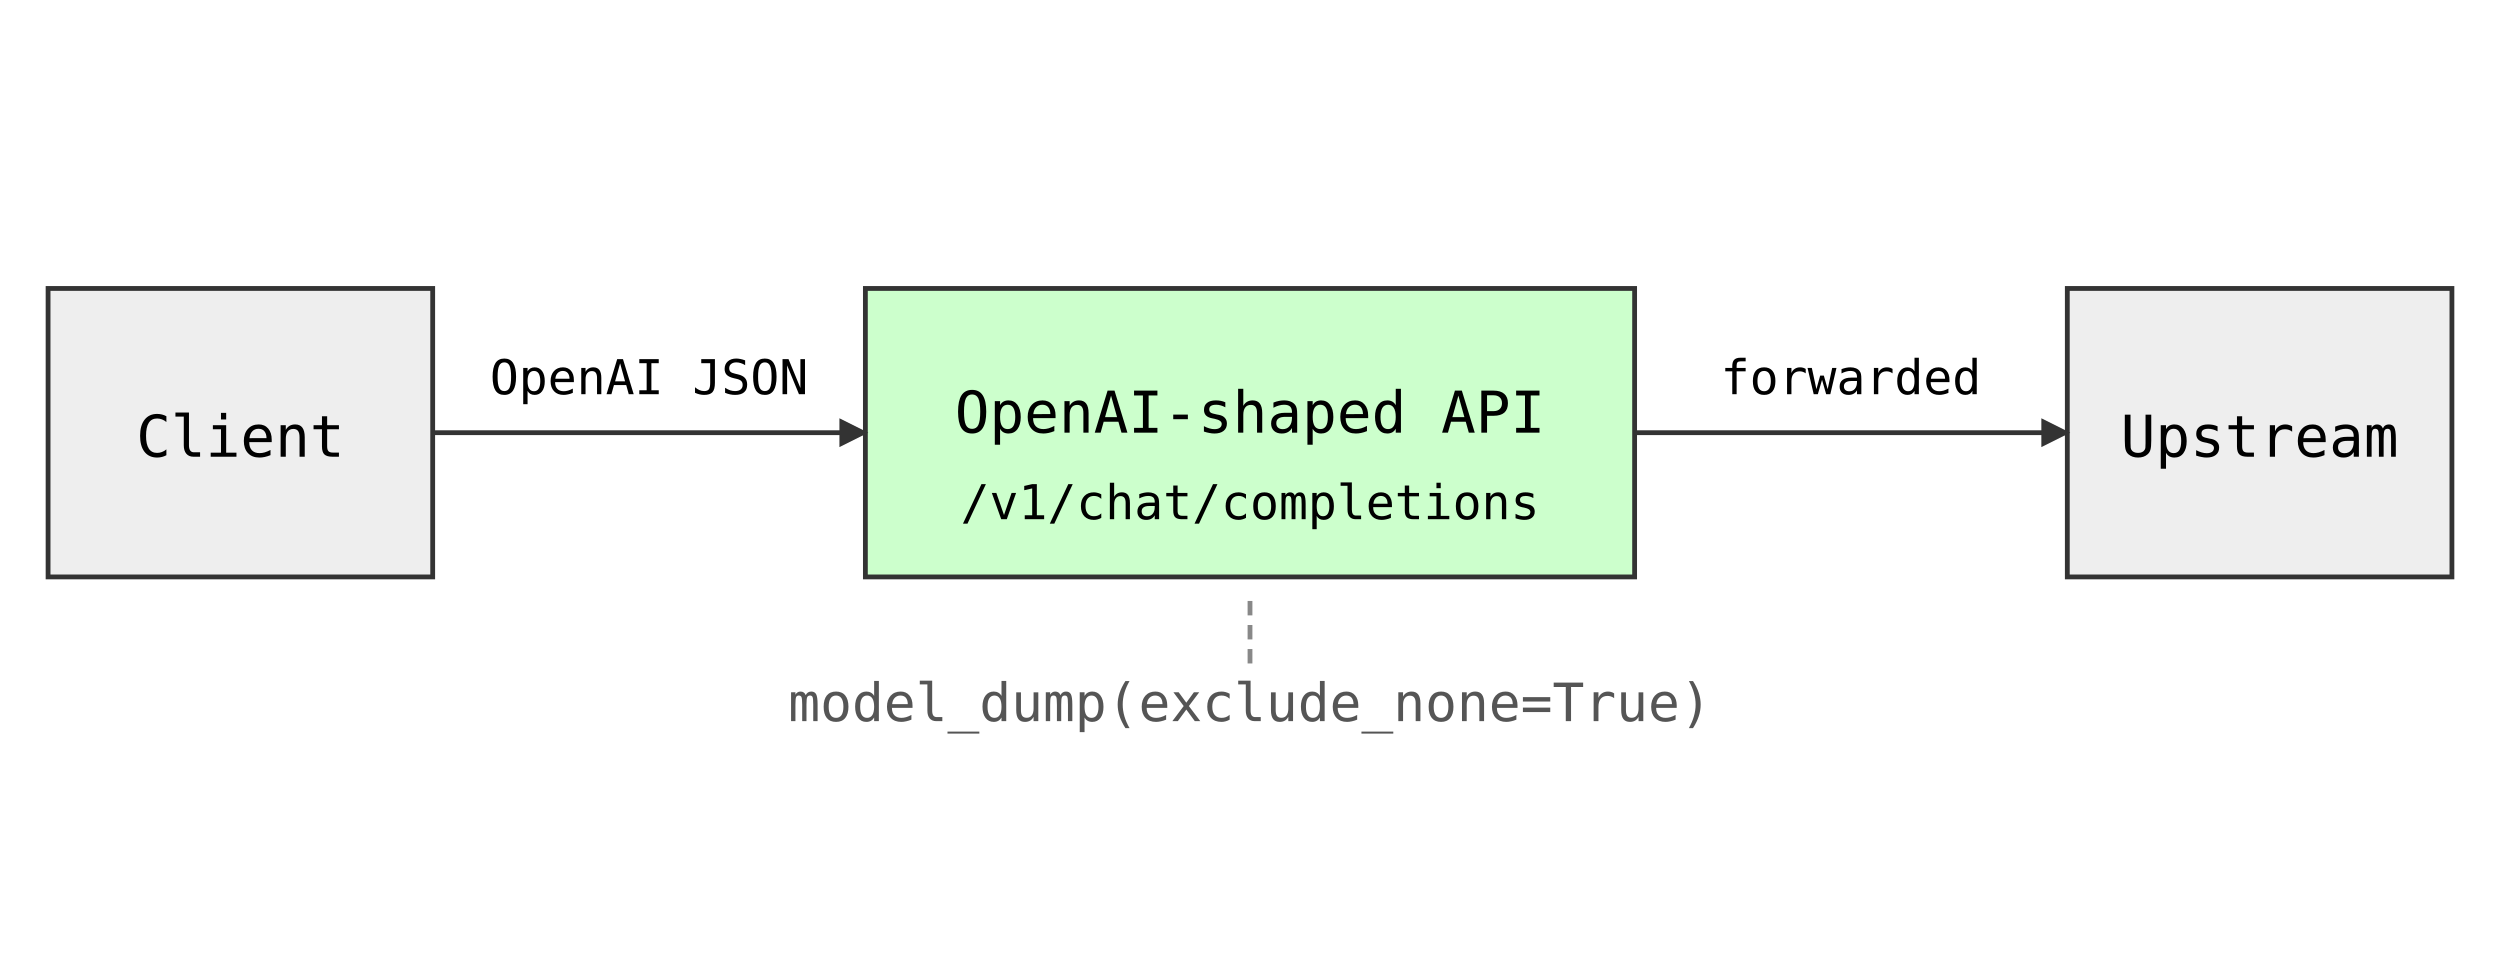
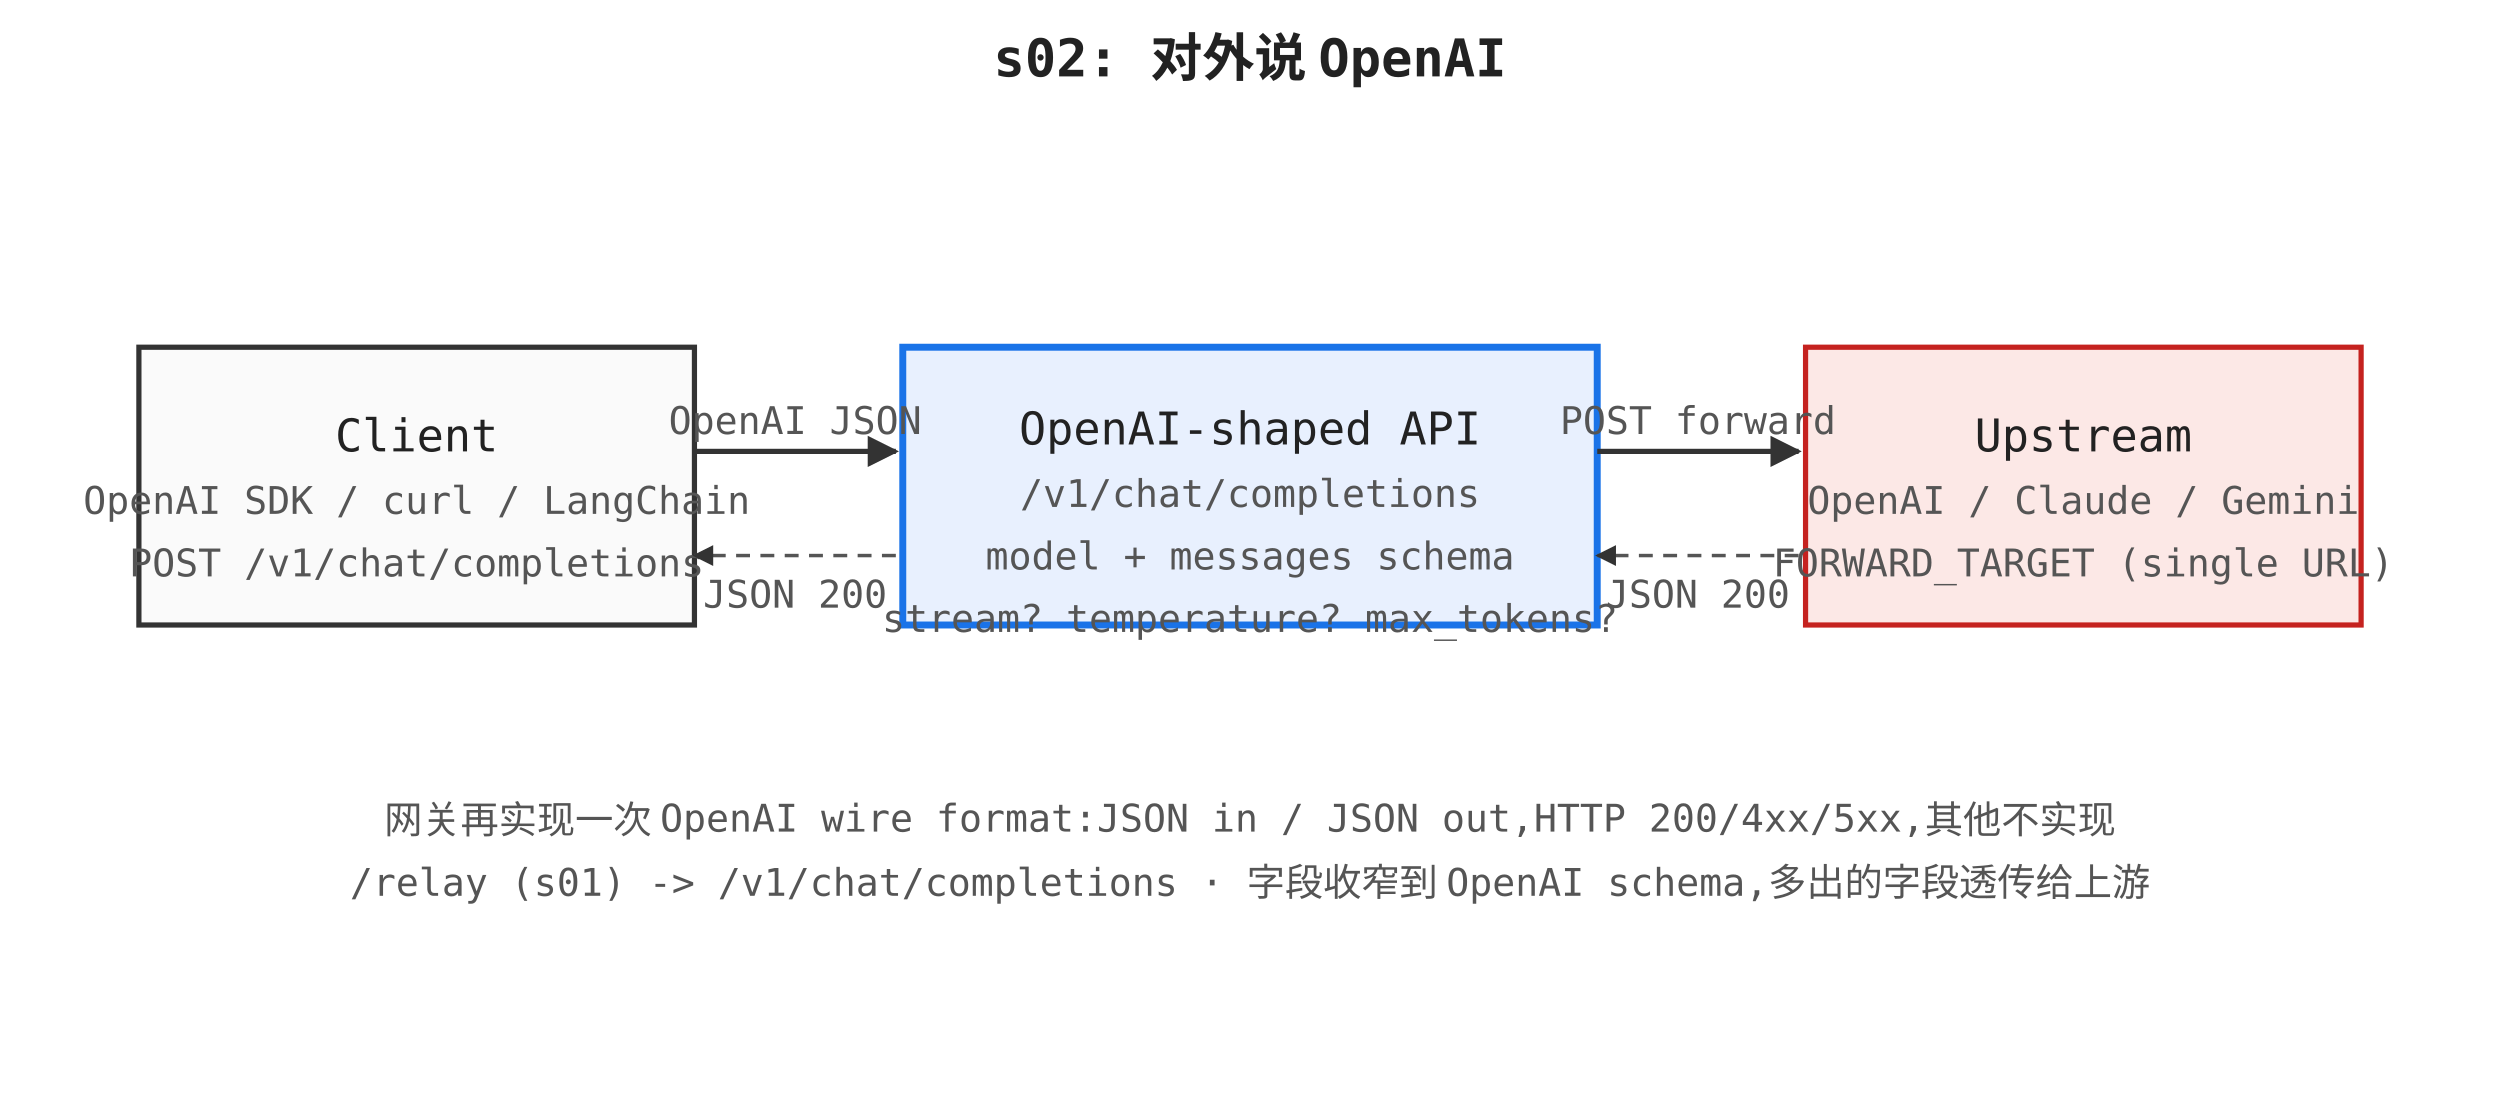
- <svg xmlns="http://www.w3.org/2000/svg" viewBox="0 0 520 200" font-family="monospace">
+ <svg xmlns="http://www.w3.org/2000/svg" viewBox="0 0 720 320" font-family="monospace">
+   <style>
+     .client   { fill: #fafafa; stroke: #333;    stroke-width: 1.5; }
+     .gateway  { fill: #e8f0fe; stroke: #1a73e8; stroke-width: 2;   }
+     .upstream { fill: #fce8e6; stroke: #c5221f; stroke-width: 1.5; }
+     .title    { font-size: 15px; font-weight: bold; fill: #222; }
+     .label    { font-size: 13px; fill: #222; }
+     .small    { font-size: 11px; fill: #555; }
+     .arrow    { stroke: #333; stroke-width: 1.5; fill: none; marker-end: url(#arrow); }
+     .arrowR   { stroke: #555; stroke-width: 1;   fill: none; marker-end: url(#arrow); stroke-dasharray: 4 3; }
+   </style>
  <defs>
-     <marker id="a" viewBox="0 0 10 10" refX="9" refY="5" markerWidth="6" markerHeight="6" orient="auto">
+     <marker id="arrow" viewBox="0 0 10 10" refX="9" refY="5" markerWidth="6" markerHeight="6" orient="auto">
      <path d="M0,0 L10,5 L0,10 z" fill="#333" />
    </marker>
  </defs>
-   <rect x="10" y="60" width="80" height="60" fill="#eee" stroke="#333" />
-   <text x="50" y="95" text-anchor="middle">Client</text>
-   <rect x="180" y="60" width="160" height="60" fill="#cfc" stroke="#333" />
-   <text x="260" y="90" text-anchor="middle">OpenAI-shaped API</text>
-   <text x="260" y="108" text-anchor="middle" font-size="10">/v1/chat/completions</text>
-   <rect x="430" y="60" width="80" height="60" fill="#eee" stroke="#333" />
-   <text x="470" y="95" text-anchor="middle">Upstream</text>
-   <line x1="90" y1="90" x2="180" y2="90" stroke="#333" marker-end="url(#a)" />
-   <text x="135" y="82" text-anchor="middle" font-size="10">OpenAI JSON</text>
-   <line x1="340" y1="90" x2="430" y2="90" stroke="#333" marker-end="url(#a)" />
-   <text x="385" y="82" text-anchor="middle" font-size="10">forwarded</text>
-   <text x="260" y="150" text-anchor="middle" font-size="11" fill="#555">model_dump(exclude_none=True)</text>
-   <line x1="260" y1="125" x2="260" y2="140" stroke="#888" stroke-dasharray="3,2" />
+   <text x="360" y="22" text-anchor="middle" class="title">s02: 对外说 OpenAI</text>
+   <rect class="client" x="40" y="100" width="160" height="80" />
+   <text x="120" y="130" text-anchor="middle" class="label">Client</text>
+   <text x="120" y="148" text-anchor="middle" class="small">OpenAI SDK / curl / LangChain</text>
+   <text x="120" y="166" text-anchor="middle" class="small">POST /v1/chat/completions</text>
+   <rect class="gateway" x="260" y="100" width="200" height="80" />
+   <text x="360" y="128" text-anchor="middle" class="label">OpenAI-shaped API</text>
+   <text x="360" y="146" text-anchor="middle" class="small">/v1/chat/completions</text>
+   <text x="360" y="164" text-anchor="middle" class="small">model + messages schema</text>
+   <text x="360" y="182" text-anchor="middle" class="small">stream? temperature? max_tokens?</text>
+   <rect class="upstream" x="520" y="100" width="160" height="80" />
+   <text x="600" y="130" text-anchor="middle" class="label">Upstream</text>
+   <text x="600" y="148" text-anchor="middle" class="small">OpenAI / Claude / Gemini</text>
+   <text x="600" y="166" text-anchor="middle" class="small">FORWARD_TARGET (single URL)</text>
+   <line class="arrow" x1="200" y1="130" x2="258" y2="130" />
+   <line class="arrow" x1="460" y1="130" x2="518" y2="130" />
+   <text x="229" y="125" text-anchor="middle" class="small">OpenAI JSON</text>
+   <text x="489" y="125" text-anchor="middle" class="small">POST forward</text>
+   <line class="arrowR" x1="258" y1="160" x2="200" y2="160" />
+   <line class="arrowR" x1="518" y1="160" x2="460" y2="160" />
+   <text x="229" y="175" text-anchor="middle" class="small">JSON 200</text>
+   <text x="489" y="175" text-anchor="middle" class="small">JSON 200</text>
+   <text x="360" y="240" text-anchor="middle" class="small">网关再实现一次 OpenAI wire format:JSON in / JSON out,HTTP 200/4xx/5xx,其他不实现</text>
+   <text x="360" y="258" text-anchor="middle" class="small">/relay (s01) -&gt; /v1/chat/completions · 字段收窄到 OpenAI schema,多出的字段透传给上游</text>
</svg>
